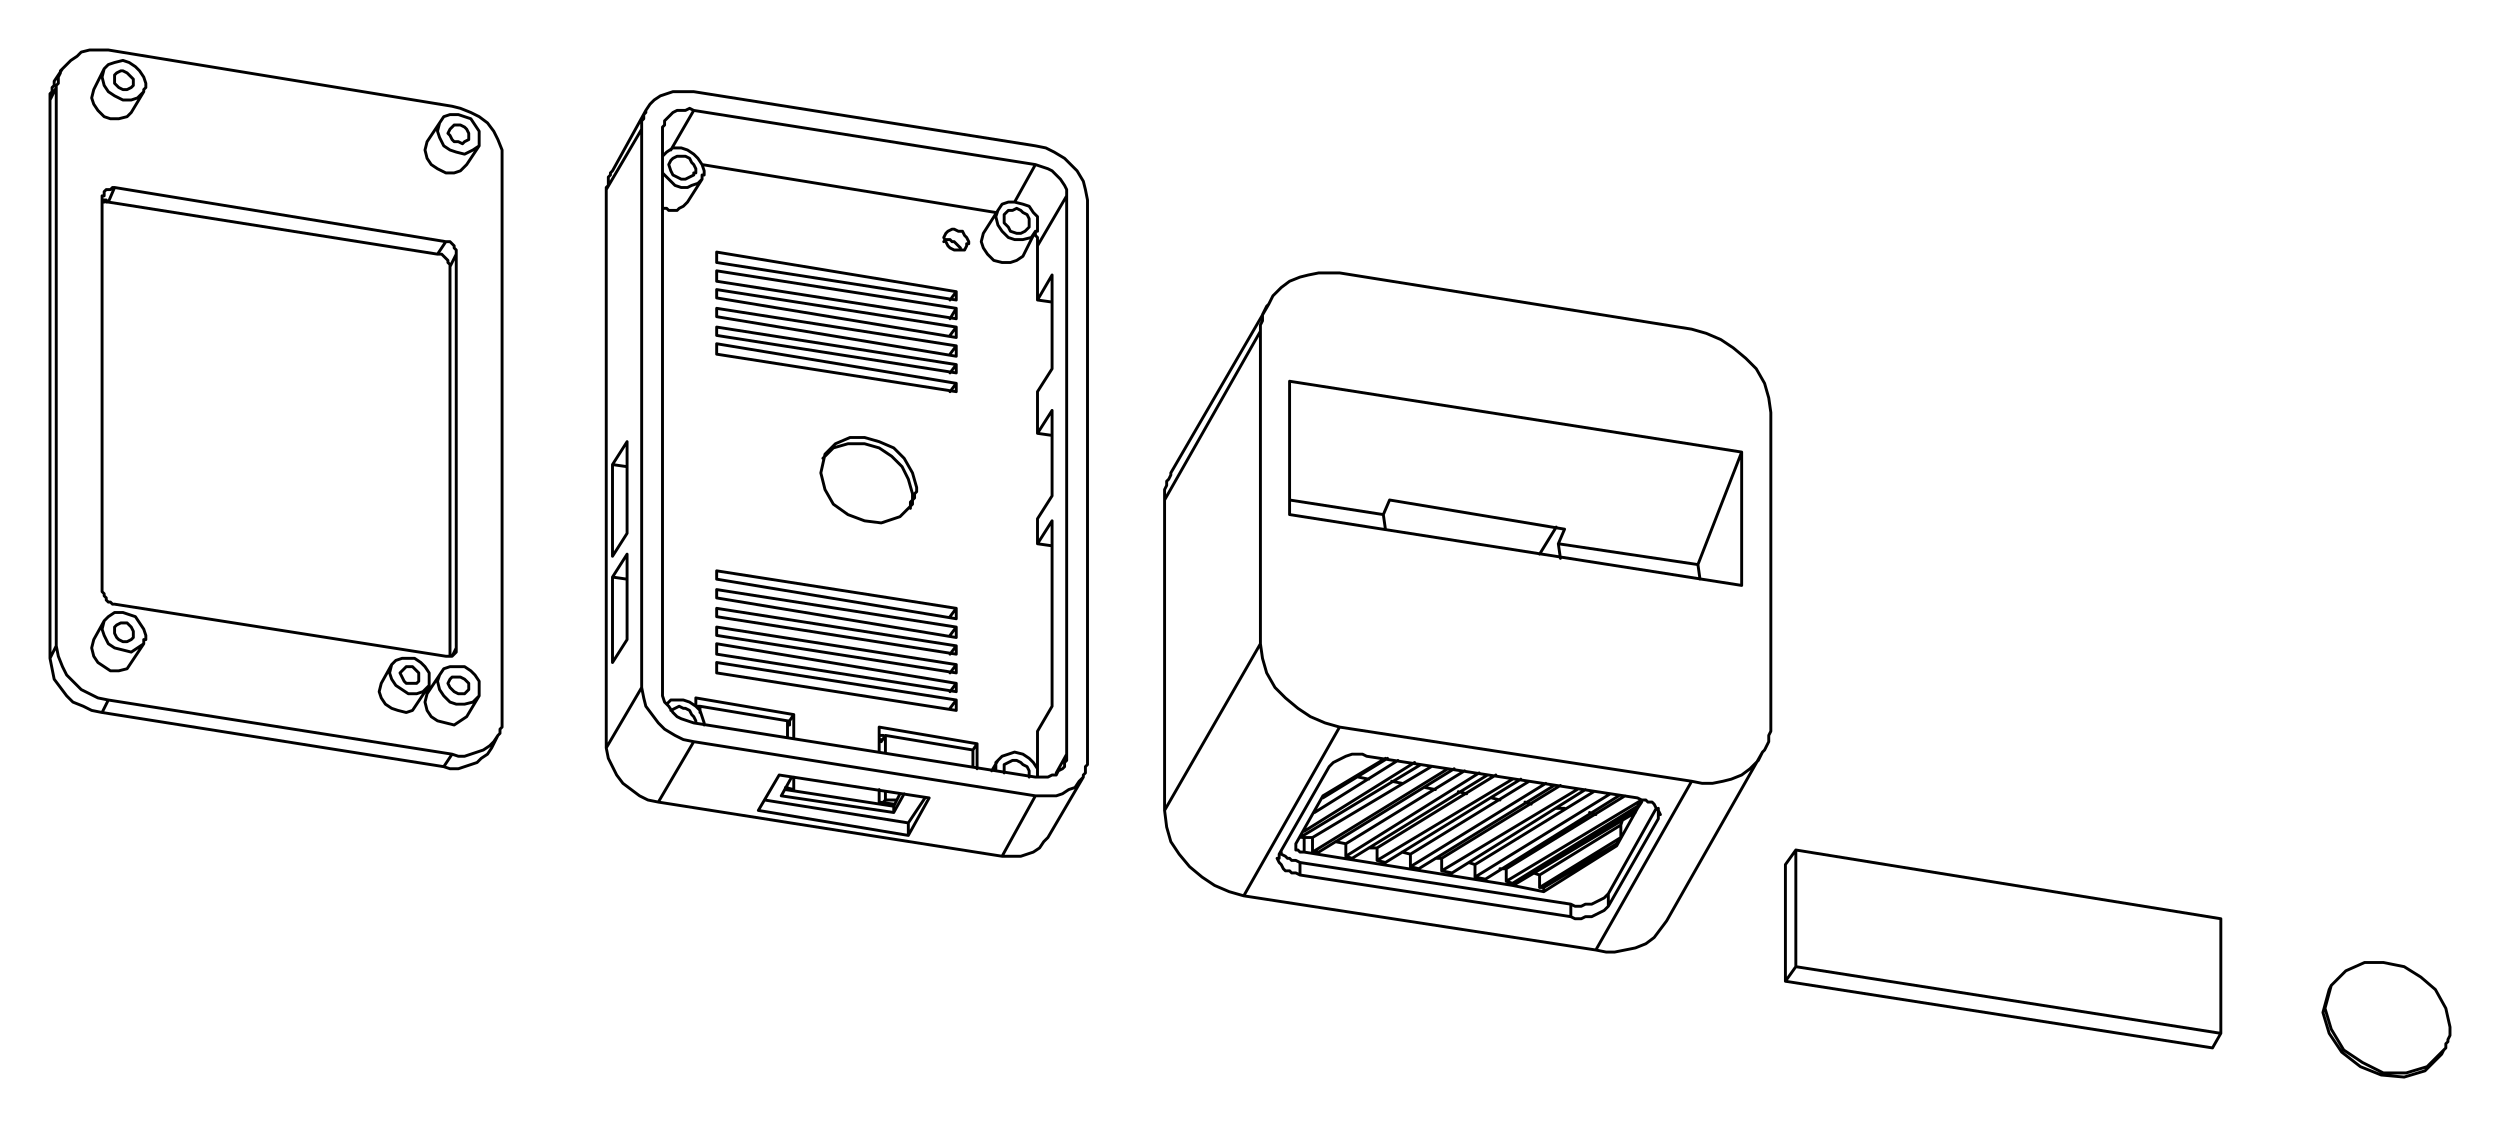
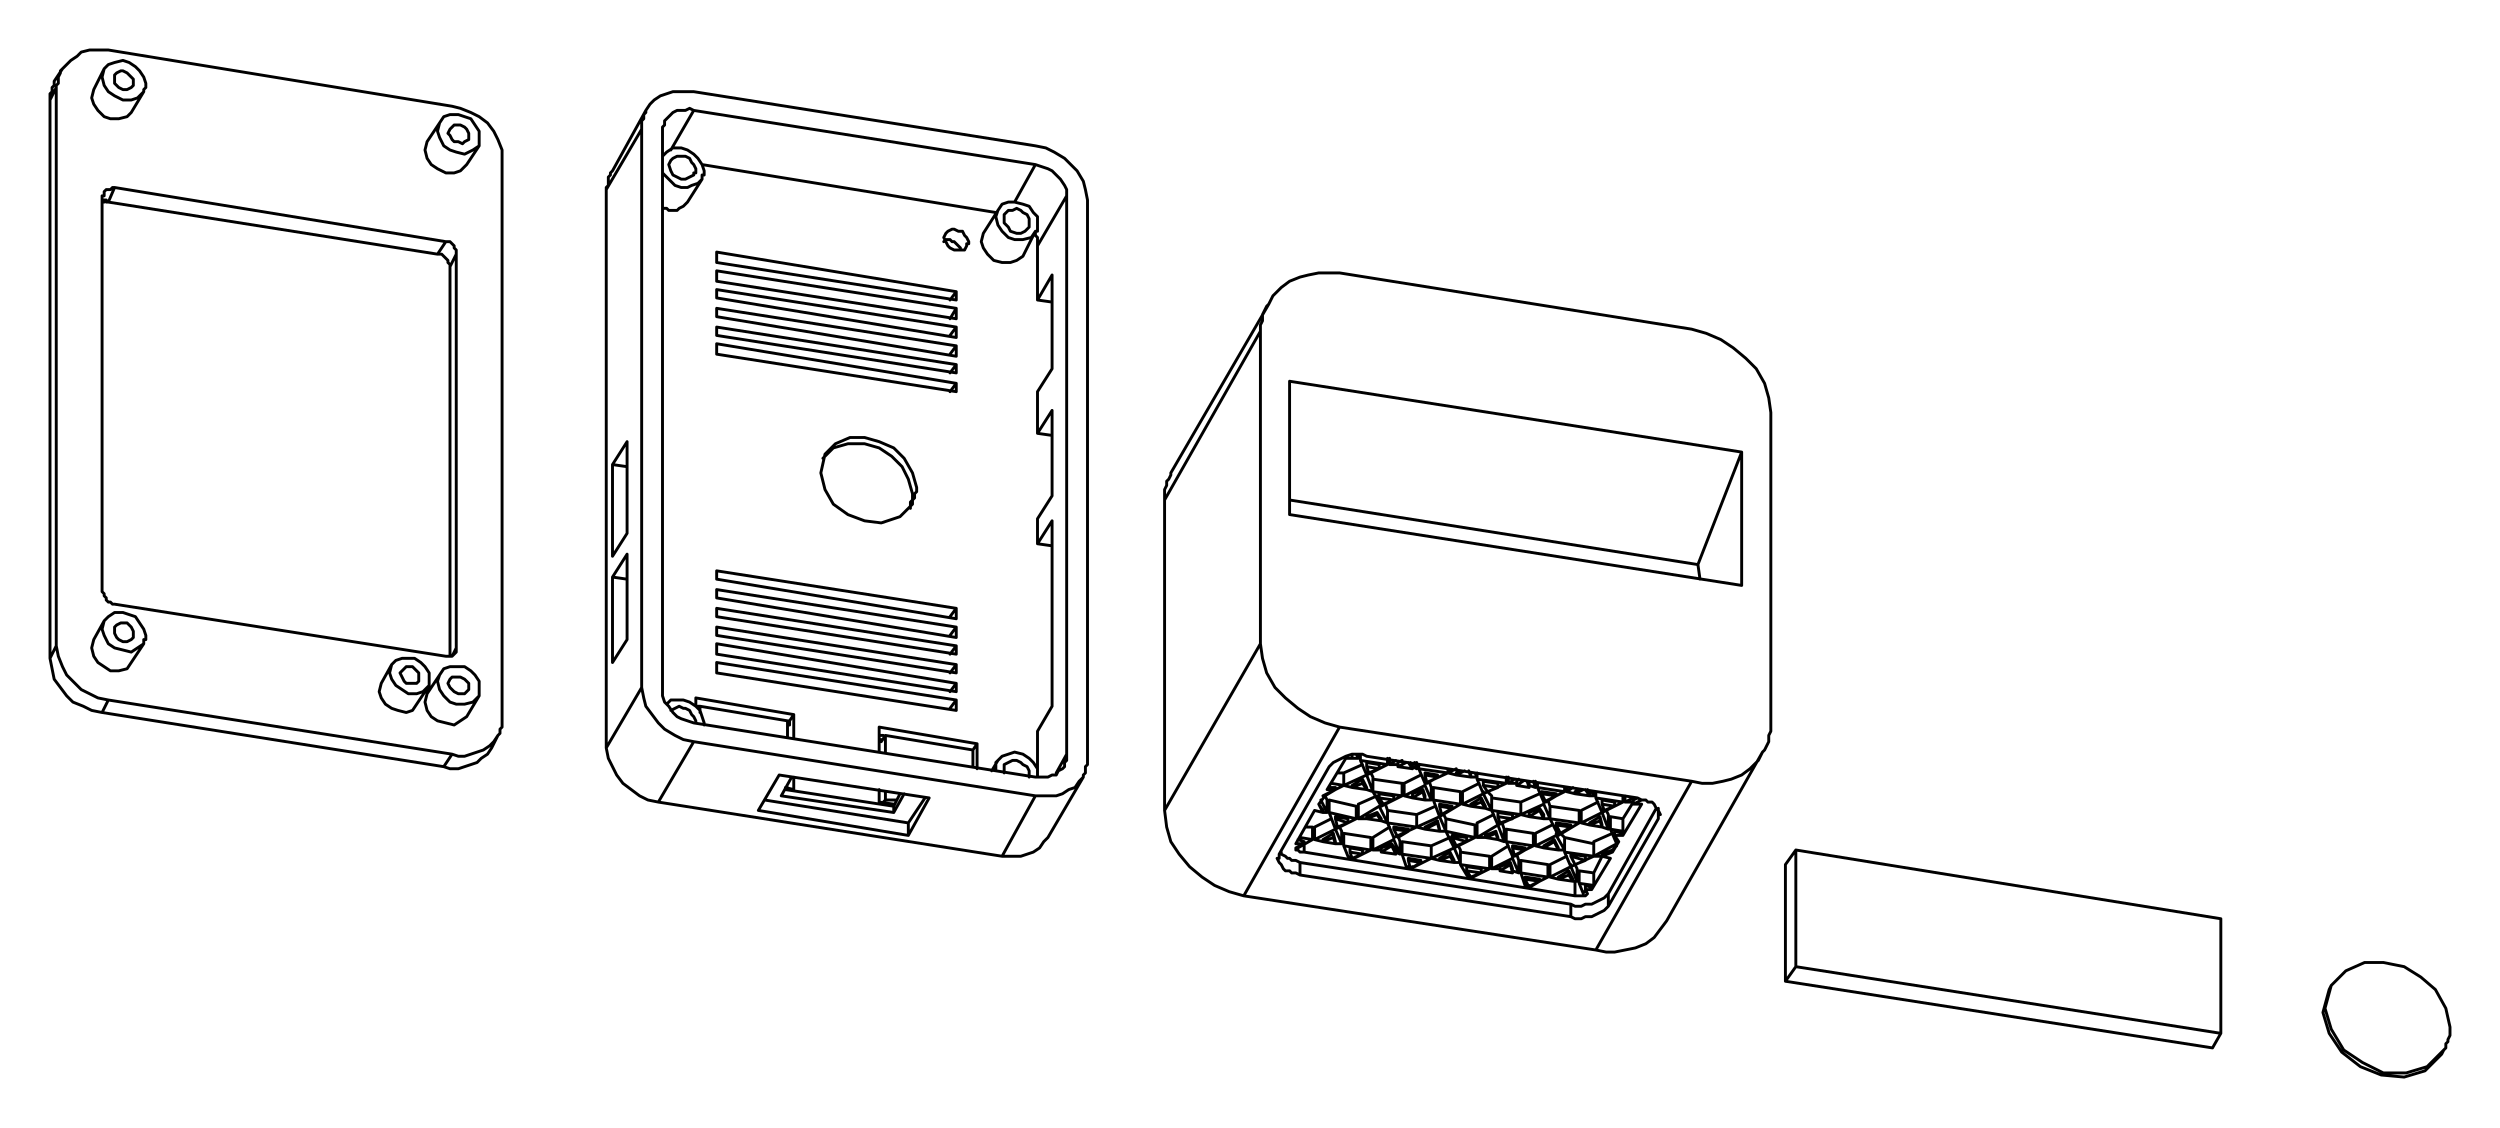
<svg xmlns="http://www.w3.org/2000/svg" viewBox="0 0 1200.0 541.0" width="1200" height="541" fill="none" stroke="currentColor" stroke-linecap="round" stroke-linejoin="round" role="img">
  <path id="case-print-g0-vis" d="M27 42L27 310 M24 48L24 316 M27 42L27 41L28 40L28 39L28 38L28 37L29 35L29 34L30 33 M30 33L32 31L34 29L37 27L39 25L43 24L46 24L49 24L52 24 M24 48L24 47L24 46L24 45L25 44L25 43L25 42L26 41L26 39 M52 336L47 335L43 333L39 331L35 327L32 324L30 320L28 315L27 310 M49 342L44 341L40 339L35 337L32 334L29 330L26 326L25 321L24 316 M52 24L217 51 M52 336L217 362 M217 51L221 52L226 54L230 56L234 59L237 63L239 67L241 72L241 76 M241 344L241 346L241 347L241 348L241 349L240 350L240 351L240 352L239 353 M239 353L237 356L235 358L232 360L229 361L226 362L223 363L220 363L217 362 M241 76L241 344 M63 54L61 56L57 57L53 57L50 56L47 53L45 50L44 47L45 43 M224 79L221 82L218 83L214 83L210 81L207 79L205 76L204 72L205 68 M49 284L49 95 M49 284L50 285L50 286L51 287L51 288L52 289L53 289L54 290L55 290 M55 90L54 90L53 91L52 91L51 91L50 92L50 93 M50 93L50 93L50 94L49 94L49 95 M214 315L55 290 M214 116L55 90 M214 315L214 315L215 315L216 315L217 315L218 314L219 313 M219 313L219 313L219 312L219 311 M219 122L219 121L219 120L218 119L218 118L217 117L216 116L215 116L214 116 M219 311L219 122 M63 318L61 321L57 322L53 322L50 320L47 318L45 315L44 311L45 307 M200 338L198 341L195 342L191 341L188 340L185 338L183 335L182 332L183 328 M224 344L221 346L218 348L214 347L210 346L207 344L205 341L204 337L205 333 M49 342L213 368 M236 359L234 362L231 364L229 366L226 367L223 368L220 369L216 369L213 368 M52 97L51 97L51 96L50 96L50 97L49 97 M210 122L52 97 M216 128L216 127L215 126L215 125L214 124L213 123L212 122L211 122L210 122 M216 315L216 128 M70 40L70 41L70 42L69 43L69 44 M69 44L66 47L63 48L59 48L55 46L52 44L50 41L49 37L50 33 M50 33L52 31L55 30L59 29L62 30L65 32L67 34L69 37L70 40 M230 66L230 66L230 67L230 68L230 69L230 70 M230 70L227 72L223 74L219 73L216 72L213 70L211 66L210 63L211 59 M211 59L213 56L216 55L220 55L223 56L226 57L228 60L230 63L230 66 M70 305L70 305L70 306L70 307L69 307L69 308L69 309 M69 309L66 311L63 313L59 312L55 311L52 309L50 305L49 302L50 298 M50 298L52 296L55 294L59 294L62 295L65 296L67 299L69 302L70 305 M206 326L206 326L206 327L206 328L206 329 M206 329L203 332L200 333L196 333L193 331L190 329L188 326L187 323L188 319 M188 319L190 317L193 316L196 316L199 316L202 318L204 320L206 323L206 326 M230 331L230 331L230 332L230 333L230 334 M230 334L227 337L223 338L219 338L216 337L213 334L211 331L210 327L211 324 M211 324L213 321L216 320L220 320L223 320L226 322L228 324L230 327L230 331 M64 39L64 40L64 41 M64 41L63 42L61 43L59 43L57 42L56 41L55 40L55 38L55 36 M55 36L56 35L58 34L59 34L61 35L62 36L63 37L64 38L64 39 M225 65L225 65L225 66L225 67 M225 67L223 68L222 69L220 68L218 68L217 67L216 65L215 64L216 62 M216 62L217 61L218 60L220 60L221 60L223 61L224 62L225 64L225 65 M64 304L64 304L64 305L64 306 M64 306L63 307L61 308L59 308L57 307L56 306L55 304L55 303L55 301 M55 301L56 300L58 299L59 299L61 299L62 300L63 301L64 303L64 304 M201 325L201 325L201 326L201 327 M201 327L200 328L198 328L197 328L195 328L194 327L193 325L192 323L193 322 M193 322L194 321L195 320L197 320L198 320L199 321L200 322L201 323L201 325 M225 330L225 330L225 331 M225 331L223 333L222 333L220 333L218 332L217 331L216 330L215 328L216 326 M216 326L217 325L218 325L220 325L221 325L223 326L224 327L225 328L225 330 M27 42L24 48 M27 310L24 316 M52 336L49 342 M217 362L213 368 M55 90L52 97 M214 116L210 122 M219 311L217 315 M219 122L216 128 M26 39L30 33 M236 359L239 353 M50 33L45 43 M69 44L63 54 M211 59L205 68 M230 70L224 79 M50 298L45 307 M69 309L63 318 M188 319L183 328 M206 329L200 338 M211 324L205 333 M230 334L224 344" stroke-width="1.4" vector-effect="non-scaling-stroke" />
  <path id="case-print-g1-vis" d="M291 359L291 91 M308 330L308 62 M301 307L301 266 M301 307L294 318 M301 266L294 277 M294 318L294 277 M301 256L301 212 M301 212L294 223 M294 267L294 223 M301 256L294 267 M291 359L292 364L294 368L296 372L299 376L303 379L307 382L311 384L316 385 M308 330L309 335L310 339L313 343L316 347L319 350L324 353L328 355L333 356 M294 82L293 83L293 84L292 85L292 86L292 87L292 89L291 90L291 91 M316 385L481 411 M481 411L484 411L487 411L490 411L493 410L496 409L499 407L501 404L503 402 M378 378L378 378 M461 120L461 119L460 118L459 117L458 116L457 116L456 115L454 115L453 116 M333 44L330 44L326 44L323 44L320 45L317 46L314 48L312 50L310 53 M310 53L310 54L309 55L309 56L309 57L308 58L308 59L308 61L308 62 M333 356L497 382 M333 44L497 70 M497 382L500 382L504 382L507 382L510 381L513 379L516 378L518 375L520 373 M520 373L520 372L521 371L521 370L521 368L522 367L522 366L522 365L522 364 M522 96L521 91L520 87L517 82L514 79L511 76L506 73L502 71L497 70 M522 364L522 96 M318 63L318 331 M333 347L330 346L327 345L325 344L323 342L321 339L319 337L318 334L318 331 M497 373L333 347 M512 362L512 363L512 364L512 365L511 366L511 367L511 368 M511 368L510 369L508 370L507 372L505 372L503 373L501 373L499 373L497 373 M512 94L512 362 M497 79L500 80L503 81L505 82L507 84L509 86L511 89L512 91L512 94 M497 79L333 53 M318 63L318 63L318 62L318 61L319 60L319 59L319 58 M319 58L320 57L322 55L323 54L325 53L327 53L329 53L331 52L333 53 M294 277L301 278 M294 223L301 224 M498 373L498 373 M498 372L498 351 M337 79L478 102 M498 118L498 117L498 116L498 115L498 114L497 113L497 112 M498 144L498 118 M498 261L505 262 M498 144L505 145 M498 261L498 249 M498 208L498 188 M498 208L505 209 M381 343L381 354 M381 373L381 379 M381 343L334 335 M381 379L377 378 M334 339L334 335 M469 357L469 369 M469 357L422 349 M429 386L422 385 M422 385L422 379 M422 361L422 349 M459 341L344 323 M459 341L459 336 M344 323L344 318 M459 336L344 318 M459 332L344 314 M459 332L459 328 M344 314L344 309 M459 328L344 309 M459 323L344 305 M459 323L459 319 M344 305L344 301 M459 319L344 301 M459 314L344 296 M459 314L459 310 M344 296L344 292 M459 310L344 292 M459 306L344 287 M459 306L459 301 M344 287L344 283 M459 301L344 283 M459 297L344 278 M459 297L459 292 M344 278L344 274 M459 292L344 274 M318 100L320 100L321 101L323 101L325 101L326 100L328 99L329 98L330 97 M440 234L438 227L434 220L429 215L422 212L415 210L408 210L401 213L396 218 M396 218L394 227L396 235L400 242L407 247L415 250L423 251L432 248L438 242 M438 242L438 241L438 240L439 239L439 238L439 237L440 236L440 235L440 234 M459 188L344 170 M459 188L459 184 M344 170L344 165 M459 184L344 165 M459 179L344 161 M459 179L459 175 M344 161L344 157 M459 175L344 157 M459 171L344 152 M459 171L459 166 M344 152L344 148 M459 166L344 148 M459 162L344 143 M459 162L459 157 M344 143L344 139 M459 157L344 139 M459 153L344 135 M459 153L459 148 M344 135L344 130 M459 148L344 130 M459 144L344 126 M459 144L459 140 M459 140L344 121 M344 126L344 121 M465 116L464 114L463 113L462 111L460 111L458 110L457 110L455 111L454 112 M454 112L453 114L454 116L455 118L456 119L458 120L460 120L463 120L464 118 M464 118L464 118L464 117L465 117L465 116 M472 112L471 116L472 119L474 122L477 125L481 126L485 126L488 125L491 123 M374 372L446 383 M446 383L436 401 M364 389L436 401 M374 372L364 389 M378 348L379 348 M379 348L379 346 M379 346L381 343 M378 348L379 348 M378 354L378 346 M336 342L336 339 M335 340L336 339 M467 362L467 362 M467 362L467 360 M467 360L469 357 M467 362L467 362 M467 368L467 360 M422 355L423 355 M422 355L423 355 M430 384L425 384 M425 384L424 385 M425 384L425 380 M425 361L425 353 M423 356L425 353 M423 355L423 356 M456 340L459 336 M456 332L459 328 M456 323L459 319 M456 314L459 310 M456 305L459 301 M456 296L459 292 M456 188L459 184 M456 179L459 175 M456 170L459 166 M456 161L459 157 M456 153L459 148 M456 144L459 140 M432 381L429 387 M377 379L429 387 M505 339L498 351 M505 339L505 250 M505 250L498 261 M505 238L498 249 M505 238L505 197 M505 197L498 208 M505 177L498 188 M505 177L505 132 M505 132L498 144 M338 347L337 344L336 341L334 339L331 337L328 336L325 336L322 336L320 338 M338 348L338 348L338 347 M334 339L336 339 M378 346L379 346 M422 353L424 353 M467 360L467 360 M498 372L498 369L496 366L494 364L491 362L487 361L484 362L481 363L479 365 M479 365L478 366L478 367L478 368L478 369L478 370 M498 373L498 373L498 372 M338 82L337 79L335 76L333 74L330 72L327 71L323 71L320 73L318 75 M318 75L318 75 M318 83L320 85L322 87L324 89L327 90L330 90L332 89L335 88L337 86 M337 86L337 85L337 84L338 84L338 83L338 82 M438 237L436 230L433 224L428 219L422 215L415 213L407 213L400 215L395 220 M437 244L437 243L437 242L437 241L438 240L438 239L438 238L438 237 M498 108L498 104L496 102L494 99L491 98L487 97L484 97L481 98L479 101 M479 101L478 104L479 108L481 111L484 114L487 115L491 115L495 114L497 111 M497 111L498 111L498 110L498 109L498 108 M436 395L444 383 M436 401L436 395 M367 384L436 395 M334 346L333 344L332 343L331 341L329 340L328 340L326 339L324 340L322 341 M334 347L334 347L334 346 M378 346L336 339 M467 360L425 353 M494 372L494 370L493 368L491 367L490 366L488 365L486 365L484 366L482 367 M482 367L482 368L482 369L482 370L482 371 M494 373L494 372 M334 81L333 79L332 78L331 76L329 75L327 75L325 75L323 76L322 77 M322 77L321 79L322 82L323 84L325 85L327 86L329 86L331 85L333 84 M333 84L333 83L334 83L334 82L334 81 M494 107L494 105L493 103L491 102L490 101L488 100L486 101L484 101L482 103 M482 103L482 105L482 107L484 109L485 111L488 112L490 112L492 111L494 109 M494 109L494 109L494 108L494 107 M429 390L429 387 M429 390L434 381 M429 390L375 382 M375 382L380 373 M291 359L308 330 M291 91L308 62 M316 385L333 356 M481 411L497 382 M507 371L512 362 M498 118L512 94 M487 97L497 79 M322 72L333 53 M310 53L294 82 M520 373L503 402 M476 370L479 365 M330 97L337 86 M318 75L318 75 M491 123L497 111 M472 112L479 101" stroke-width="1.4" vector-effect="non-scaling-stroke" />
-   <path id="case-print-g2-vis" d="M559 389L559 240 M605 309L605 159 M559 389L560 397L562 404L566 410L571 416L577 421L583 425L590 428L597 430 M605 309L606 316L608 323L612 330L617 335L623 340L629 344L636 347L643 349 M562 227L562 228L561 230L560 231L560 233L559 235L559 237L559 238L559 240 M643 131L638 131L633 131L628 132L624 133L619 135L615 138L611 142L609 146 M609 146L608 147L607 149L606 151L606 152L606 154L605 156L605 158L605 159 M597 430L766 456 M766 456L771 457L775 457L780 456L785 455L790 453L794 450L797 446L800 442 M779 393L779 393 M766 391L763 390 M751 388L747 388 M735 386L732 385 M720 384L716 383 M704 381L700 380 M689 379L684 378 M673 376L668 375 M657 374L652 373 M643 349L812 375 M643 131L812 158 M812 375L817 376L822 376L827 375L831 374L836 372L840 369L844 365L846 361 M846 361L847 360L848 358L849 356L849 355L849 353L850 351L850 349L850 348 M850 198L849 191L847 184L843 177L838 172L832 167L826 163L819 160L812 158 M850 348L850 198 M836 281L619 247 M836 281L836 217 M836 217L619 183 M619 247L619 183 M614 410L638 368 M656 363L654 362L651 362L649 362L646 363L644 364L642 365L640 366L638 368 M786 383L656 363 M796 393L796 393L796 392L796 391L797 391 M797 391L796 389L795 388L794 386L793 385L791 385L790 384L788 384L786 383 M772 435L796 393 M754 440L756 441L759 441L761 440L764 440L766 439L768 438L770 437L772 435 M754 440L624 420 M614 410L614 410L614 411L614 412L613 412 M613 412L614 414L615 415L616 417L617 418L619 418L620 419L622 419L624 420 M630 402L687 368 M630 402L626 402 M625 402L625 402L626 402 M646 405L641 404 M646 405L703 370 M661 407L657 407 M661 407L718 372 M631 390L671 365 M677 410L673 409 M677 410L734 375 M692 412L689 412 M692 412L749 377 M708 415L705 414 M708 415L765 380 M739 420L736 419 M778 396L779 393 M739 420L778 396 M723 417L720 417 M723 417L780 382 M815 271L836 217 M816 278L815 271 M619 240L664 247 M667 240L664 247 M667 240L751 254 M751 254L748 261 M748 261L815 271 M795 388L772 429 M754 434L756 435L759 435L761 434L764 434L766 433L768 432L770 431L772 429 M624 414L754 434 M615 409L615 410L617 411L618 412L619 412L620 413L621 413L622 413L624 414 M622 405L635 382 M682 367L624 402 M695 369L630 409 M630 409L630 402 M726 425L626 409 M726 425L726 424 M723 423L726 424 M723 423L723 417 M708 421L713 422 M708 421L708 415 M692 418L697 419 M692 418L692 412 M677 416L681 417 M677 416L677 410 M661 413L665 414 M661 413L661 407 M646 411L649 412 M646 411L646 405 M630 409L633 409 M622 405L622 405L622 406 M622 406L622 407L622 408L623 408L624 409L625 409L626 409 M698 369L633 409 M710 371L646 411 M714 372L649 412 M726 374L661 413 M666 364L635 383 M626 399L679 366 M730 374L665 414 M742 376L677 416 M746 377L681 417 M757 379L692 418 M761 379L697 419 M773 381L708 421 M741 428L726 425 M741 428L741 426 M739 426L741 426 M739 426L739 420 M728 424L728 424 M785 390L728 424 M776 406L786 388 M776 406L776 405 M778 402L776 405 M778 402L778 396 M785 389L785 390 M778 402L739 426 M777 382L713 422 M788 385L788 385L788 384 M788 384L788 384 M788 384L788 384 M788 384L723 423 M665 254L664 247 M749 268L748 261 M739 266L747 253 M635 382L665 364 M786 388L788 385 M726 425L786 388 M726 425L786 388 M741 428L776 406 M786 387L726 424 M786 388L786 387 M788 384L786 387 M776 405L741 426 M559 389L605 309 M559 240L605 159 M597 430L643 349 M766 456L812 375 M796 393L796 388 M772 435L772 429 M754 440L754 434 M624 420L624 414 M626 409L626 402 M788 385L788 384 M609 146L562 227 M846 361L800 442" stroke-width="1.4" vector-effect="non-scaling-stroke" />
+   <path id="case-print-g2-vis" d="M559 389L559 240 M605 309L605 159 M559 389L560 397L562 404L566 410L571 416L577 421L583 425L590 428L597 430 M605 309L606 316L608 323L612 330L617 335L623 340L629 344L636 347L643 349 M562 227L562 228L561 230L560 231L560 233L559 235L559 237L559 238L559 240 M643 131L638 131L633 131L628 132L624 133L619 135L615 138L611 142L609 146 M609 146L608 147L607 149L606 151L606 152L606 154L605 156L605 158L605 159 M597 430L766 456 M766 456L771 457L775 457L780 456L785 455L790 453L794 450L797 446L800 442 M773 392L772 392 M759 390L758 390 M744 387L744 387 M730 385L730 385 M716 383L716 383 M702 381L701 381 M688 378L687 378 M674 376L673 376 M659 374L659 374 M645 372L645 372 M643 349L812 375 M643 131L812 158 M812 375L817 376L822 376L827 375L831 374L836 372L840 369L844 365L846 361 M846 361L847 360L848 358L849 356L849 355L849 353L850 351L850 349L850 348 M850 198L849 191L847 184L843 177L838 172L832 167L826 163L819 160L812 158 M850 348L850 198 M836 281L619 247 M836 281L836 217 M836 217L619 183 M619 247L619 183 M614 410L638 368 M656 363L654 362L651 362L649 362L646 363L644 364L642 365L640 366L638 368 M786 383L656 363 M796 393L796 393L796 392L796 391L797 391 M797 391L796 389L795 388L794 386L793 385L791 385L790 384L788 384L786 383 M772 435L796 393 M754 440L756 441L759 441L761 440L764 440L766 439L768 438L770 437L772 435 M754 440L624 420 M614 410L614 410L614 411L614 412L613 412 M613 412L614 414L615 415L616 417L617 418L619 418L620 419L622 419L624 420 M779 393L784 385 M773 392L779 393 M765 404L774 400 M765 419L769 411 M758 418L765 419 M757 423L757 423L758 423 M744 421L743 420 M730 413L743 415 M730 418L729 418 M716 416L715 416 M701 409L715 411 M701 414L701 414 M687 412L687 411 M673 404L687 406 M673 409L672 409 M659 407L658 407 M645 400L658 402 M645 405L644 405 M631 403L630 402 M627 397L630 397 M636 382L637 384 M642 371L645 371 M815 271L836 217 M816 278L815 271 M619 240L815 271 M795 388L772 429 M754 434L756 435L759 435L761 434L764 434L766 433L768 432L770 431L772 429 M624 414L754 434 M615 409L615 410L617 411L618 412L619 412L620 413L621 413L622 413L624 414 M637 379L646 364 M649 364L652 364 M652 362L652 364 M652 364L651 362 M670 365L667 367 M667 367L667 364 M667 367L671 367 M678 368L680 369 M680 366L680 369 M680 369L679 366 M699 369L695 371 M695 371L695 369 M695 371L699 372 M706 373L709 373 M709 371L709 373 M709 373L708 371 M727 374L724 376 M724 376L724 373 M724 376L728 376 M734 377L737 378 M737 375L737 378 M737 378L736 375 M755 378L752 380 M752 380L752 378 M752 380L756 381 M763 382L765 382 M765 380L765 382 M765 382L764 380 M788 384L788 384 M784 383L780 385 M780 385L780 382 M780 385L784 385 M779 401L788 386 M779 401L779 400 M779 399L779 400 M779 399L779 393 M779 399L773 398 M773 398L773 392 M773 398L776 405 M776 405L776 405 M774 409L777 404 M774 409L774 408 M776 406L774 408 M776 406L776 405 M777 404L776 405 M776 406L776 405 M776 405L776 405 M776 405L765 411 M765 411L765 404 M765 411L769 411 M764 427L773 412 M764 427L764 426 M765 425L764 426 M765 425L765 419 M765 425L758 424 M758 424L758 418 M758 424L760 429 M756 430L757 430L758 430L759 430L760 430L761 430L762 429 M760 429L760 429L760 428L761 428 M756 430L626 409 M732 425L734 425 M735 425L735 425 M704 420L705 421 M707 421L707 421 M675 416L677 416 M678 416L679 416 M647 411L649 412 M650 412L650 412 M735 425L743 421 M743 415L743 421 M743 421L730 419 M730 419L730 413 M730 419L732 425 M707 421L715 417 M715 411L715 417 M715 417L701 415 M701 415L701 409 M701 415L704 420 M679 416L687 412 M687 406L687 412 M687 412L673 410 M673 410L673 404 M673 410L675 416 M650 412L658 408 M658 402L658 408 M658 408L645 406 M645 406L645 400 M645 406L647 411 M622 407L622 408L623 408L624 409L625 409L626 409 M623 407L623 407 M623 407L630 403 M630 397L630 403 M630 403L624 402 M622 405L631 389 M635 390L637 390 M637 384L637 390 M637 390L634 384 M633 386L636 382 M635 382L645 377 M645 371L645 377 M645 377L639 376 M649 364L646 364 M649 363L649 364 M784 386L788 384 M788 386L784 386 M775 401L779 401 M777 404L775 401 M777 404L777 404 M774 409L774 409 M769 411L774 409 M773 412L769 411 M761 427L764 427 M762 429L761 427 M626 405L622 407 M622 405L626 405 M635 390L631 389 M633 386L635 390 M633 386L633 386 M636 382L636 382 M641 379L636 382 M637 379L641 379 M641 378L638 378 M641 378L641 379 M649 363L649 362 M649 363L649 364 M758 379L756 380 M763 381L762 379 M729 374L728 375 M734 376L734 375 M701 370L699 371 M706 372L705 370 M673 365L671 366 M678 367L677 366 M784 386L784 384 M786 383L784 384 M775 401L775 399 M779 400L775 399 M774 409L774 408 M774 408L774 408 M774 408L769 410 M761 427L761 425 M764 426L761 425 M769 411L769 410 M739 422L732 421 M711 417L704 416 M682 413L676 412 M654 408L648 407 M626 404L626 405 M626 404L623 403 M635 389L633 386 M635 389L635 390 M633 386L633 386 M763 381L763 382 M756 381L756 380 M763 382L756 381 M756 381L760 379 M761 379L763 382 M734 376L734 378 M728 377L728 375 M734 378L728 377 M728 377L731 375 M733 375L734 378 M706 372L706 373 M699 372L699 371 M706 373L699 372 M699 372L703 370 M705 370L706 373 M678 367L678 369 M671 368L671 366 M678 369L671 368 M671 368L675 366 M676 366L678 369 M739 422L739 423 M739 423L734 426 M732 422L732 421 M734 426L732 422 M732 422L739 423 M711 417L711 419 M711 419L706 421 M704 418L704 416 M706 421L704 418 M704 418L711 419 M682 413L682 414 M682 414L677 417 M676 413L676 412 M677 417L676 413 M676 413L682 414 M654 408L654 410 M654 410L649 412 M648 409L648 407 M649 412L648 409 M648 409L654 410 M643 397L644 399 M631 397L639 393 M631 403L635 404 M641 405L644 405 M644 399L644 405 M631 403L631 397 M644 405L641 398 M641 398L641 397 M641 398L631 403 M640 400L635 403 M641 404L640 400 M641 404L641 405 M635 404L635 403 M641 405L635 404 M640 402L640 400 M635 404L640 402 M640 402L641 405 M638 384L651 387 M641 398L651 393 M651 387L651 393 M651 393L638 390 M638 390L638 384 M638 390L641 398 M647 393L641 392 M647 393L647 395 M647 395L642 397 M641 393L641 392 M642 397L641 393 M641 393L647 395 M665 386L666 389 M652 386L661 382 M652 393L656 393 M663 394L666 395 M666 389L666 395 M652 393L652 386 M666 395L662 387 M662 387L662 387 M662 387L652 393 M661 390L656 392 M663 393L661 390 M663 393L663 394 M656 393L656 392 M663 394L656 393 M661 391L661 390 M656 393L661 391 M661 391L663 394 M671 401L672 404 M659 402L667 397 M659 408L663 408 M670 409L672 410 M672 404L672 410 M659 408L659 402 M672 410L669 403 M669 403L669 402 M669 403L659 408 M668 405L663 407 M670 408L668 405 M670 408L670 410 M663 409L663 407 M670 410L663 409 M668 406L668 405 M663 409L668 406 M668 406L670 410 M700 406L701 408 M687 406L696 402 M687 412L691 413 M698 414L701 414 M701 408L701 414 M687 412L687 406 M701 414L698 407 M698 407L698 406 M698 407L687 412 M696 409L691 412 M698 413L696 409 M698 413L698 414 M691 413L691 412 M698 414L691 413 M696 411L696 409 M691 413L696 411 M696 411L698 414 M666 389L680 391 M669 402L680 397 M680 391L680 397 M680 397L666 395 M666 395L666 389 M666 395L669 402 M676 398L669 397 M676 398L676 399 M676 399L671 402 M669 398L669 397 M671 402L669 398 M669 398L676 399 M694 393L708 396 M698 407L708 402 M708 396L708 402 M708 402L694 399 M694 399L694 393 M694 399L698 407 M704 402L697 401 M704 402L704 404 M704 404L699 406 M697 402L697 401 M699 406L697 402 M697 402L704 404 M693 391L694 393 M680 391L689 387 M680 397L684 398 M691 399L694 399 M694 393L694 399 M680 397L680 391 M694 399L691 392 M691 392L691 391 M691 392L680 397 M690 394L684 397 M691 398L690 394 M691 398L691 399 M684 398L684 397 M691 399L684 398 M690 395L690 394 M684 398L690 395 M690 395L691 399 M658 371L659 373 M645 371L654 367 M645 377L649 378 M656 379L659 380 M659 373L659 380 M645 377L645 371 M659 380L656 372 M656 372L656 371 M656 372L645 377 M654 374L649 377 M656 378L654 374 M656 378L656 379 M649 378L649 377 M656 379L649 378 M654 376L654 374 M649 378L654 376 M654 376L656 379 M659 374L673 376 M663 387L673 382 M673 376L673 382 M673 382L659 380 M659 380L659 374 M659 380L663 387 M669 382L662 381 M669 382L669 384 M669 384L664 386 M662 383L662 381 M664 386L662 383 M662 383L669 384 M656 372L666 367 M666 364L666 367 M666 367L653 365 M653 365L653 362 M653 365L656 372 M662 367L656 366 M662 367L662 369 M662 369L657 371 M656 368L656 366 M657 371L656 368 M656 368L662 369 M686 375L687 378 M674 376L682 372 M674 382L678 383 M684 384L687 384 M687 378L687 384 M674 382L674 376 M687 384L684 377 M684 377L684 376 M684 377L674 382 M683 379L678 381 M684 382L683 379 M684 382L684 384 M678 383L678 381 M684 384L678 383 M683 380L683 379 M678 383L683 380 M683 380L684 384 M688 378L701 380 M691 392L701 386 M701 380L701 386 M701 386L688 384 M688 384L688 378 M688 384L691 392 M697 387L691 386 M697 387L697 388 M697 388L692 391 M691 387L691 386 M692 391L691 387 M691 387L697 388 M714 380L716 382 M702 380L710 376 M702 386L706 387 M713 388L716 389 M716 382L716 389 M702 386L702 380 M716 389L712 381 M712 381L712 380 M712 381L702 386 M711 383L706 386 M713 387L711 383 M713 387L713 388 M706 387L706 386 M713 388L706 387 M711 385L711 383 M706 387L711 385 M711 385L713 388 M684 376L695 371 M695 369L695 371 M695 371L681 369 M681 369L681 367 M681 369L684 376 M690 372L684 371 M690 372L690 373 M690 373L685 376 M684 372L684 371 M685 376L684 372 M684 372L690 373 M712 381L723 376 M723 373L723 376 M723 376L709 374 M709 374L709 371 M709 374L712 381 M719 376L712 375 M719 376L719 378 M719 378L714 380 M712 377L712 375 M714 380L712 377 M712 377L719 378 M728 410L729 413 M716 411L724 406 M716 417L720 417 M726 418L729 419 M729 413L729 419 M716 417L716 411 M729 419L726 412 M726 412L726 411 M726 412L716 417 M725 414L720 416 M726 417L725 414 M726 417L726 419 M720 418L720 416 M726 419L720 418 M725 415L725 414 M720 418L725 415 M725 415L726 419 M721 395L722 398 M709 395L717 391 M709 402L713 402 M719 403L722 404 M722 398L722 404 M709 402L709 395 M722 404L719 396 M719 396L719 396 M719 396L709 402 M718 399L713 401 M719 402L718 399 M719 402L719 403 M713 402L713 401 M719 403L713 402 M718 400L718 399 M713 402L718 400 M718 400L719 403 M723 398L736 400 M726 411L736 406 M736 400L736 406 M736 406L723 404 M723 404L723 398 M723 404L726 411 M732 407L726 406 M732 407L732 408 M732 408L727 411 M726 407L726 406 M727 411L726 407 M726 407L732 408 M756 415L757 417 M744 415L752 411 M744 421L748 422 M755 423L757 423 M757 417L757 423 M744 421L744 415 M757 423L754 416 M754 416L754 415 M754 416L744 421 M753 418L748 421 M755 422L753 418 M755 422L755 423 M748 422L748 421 M755 423L748 422 M753 420L753 418 M748 422L753 420 M753 420L755 423 M749 400L751 402 M737 400L745 396 M737 406L741 407 M748 408L751 408 M751 402L751 408 M737 406L737 400 M751 408L747 401 M747 401L747 400 M747 401L737 406 M746 403L741 406 M748 407L746 403 M748 407L748 408 M741 407L741 406 M748 408L741 407 M746 404L746 403 M741 407L746 404 M746 404L748 408 M751 402L765 405 M754 416L765 411 M765 405L765 411 M765 411L751 409 M751 409L751 402 M751 409L754 416 M761 411L754 410 M761 411L761 413 M761 413L756 415 M754 411L754 410 M756 415L754 411 M754 411L761 413 M716 383L730 385 M719 396L730 391 M730 385L730 391 M730 391L716 389 M716 389L716 383 M716 389L719 396 M726 391L719 390 M726 391L726 393 M726 393L720 395 M719 392L719 390 M720 395L719 392 M719 392L726 393 M743 384L744 387 M730 385L739 381 M730 391L734 392 M741 393L744 393 M744 387L744 393 M730 391L730 385 M744 393L741 386 M741 386L741 385 M741 386L730 391 M739 388L734 390 M741 391L739 388 M741 391L741 393 M734 392L734 390 M741 393L734 392 M739 389L739 388 M734 392L739 389 M739 389L741 393 M741 385L751 380 M751 378L751 380 M751 380L738 378 M738 378L738 376 M738 378L741 385 M747 381L740 380 M747 381L747 382 M747 382L742 385 M740 381L740 380 M742 385L740 381 M740 381L747 382 M744 387L758 389 M748 401L758 395 M758 389L758 395 M758 395L744 393 M744 393L744 387 M744 393L748 401 M754 396L747 395 M754 396L754 397 M754 397L749 400 M747 396L747 395 M749 400L747 396 M747 396L754 397 M771 389L772 391 M759 389L767 385 M759 395L763 396 M769 397L772 398 M772 391L772 398 M759 395L759 389 M772 398L769 390 M769 390L769 389 M769 390L759 395 M768 392L763 395 M769 396L768 392 M769 396L769 397 M763 396L763 395 M769 397L763 396 M768 394L768 392 M763 396L768 394 M768 394L769 397 M769 390L779 385 M779 382L779 385 M779 385L766 383 M766 383L766 380 M766 383L769 390 M775 385L769 384 M775 385L775 387 M775 387L770 389 M769 386L769 384 M770 389L769 386 M769 386L775 387 M559 389L605 309 M559 240L605 159 M597 430L643 349 M766 456L812 375 M796 393L796 388 M772 435L772 429 M754 440L754 434 M624 420L624 414 M756 430L756 423 M626 409L626 405 M609 146L562 227 M846 361L800 442" stroke-width="1.4" vector-effect="non-scaling-stroke" />
  <path id="case-print-g3-vis" d="M857 471L862 464 M862 464L862 408 M857 415L862 408 M857 471L857 415 M1062 503L1066 496 M1066 496L1066 441 M857 471L1062 503 M862 464L1066 496 M862 408L1066 441" stroke-width="1.4" vector-effect="non-scaling-stroke" />
  <path id="case-print-g4-vis" d="M1176 493L1174 484L1169 475L1162 469L1154 464L1144 462L1135 462L1126 466L1119 473 M1119 473L1116 484L1119 494L1125 504L1134 510L1144 515L1155 515L1165 512L1173 504 M1173 504L1174 503L1174 501L1175 500L1175 499L1176 497L1176 496L1176 495L1176 493 M1118 475L1115 486L1118 496L1124 505L1133 512L1143 516L1154 517L1164 514L1172 506 M1172 506L1173 504 M1118 475L1119 473" stroke-width="1.4" vector-effect="non-scaling-stroke" />
</svg>
